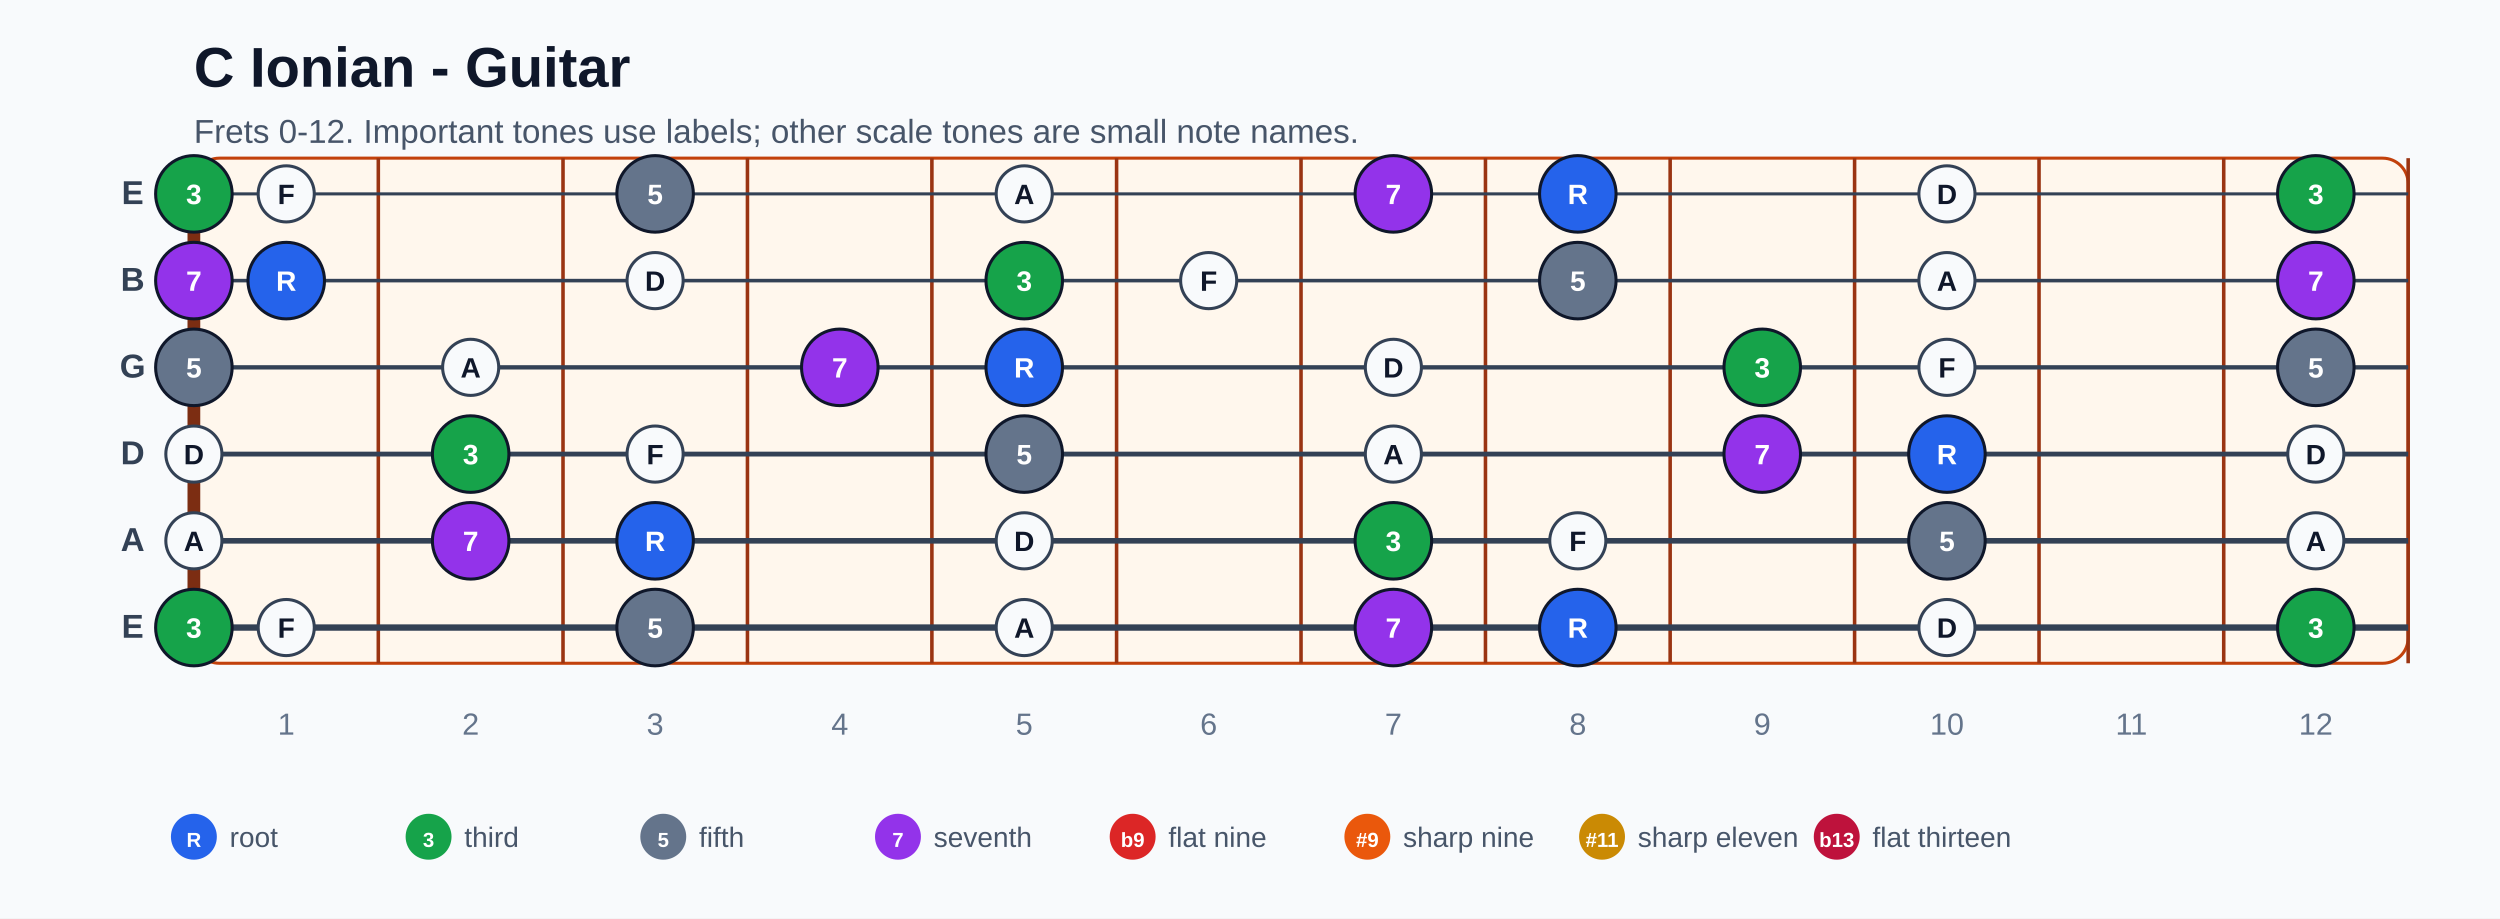
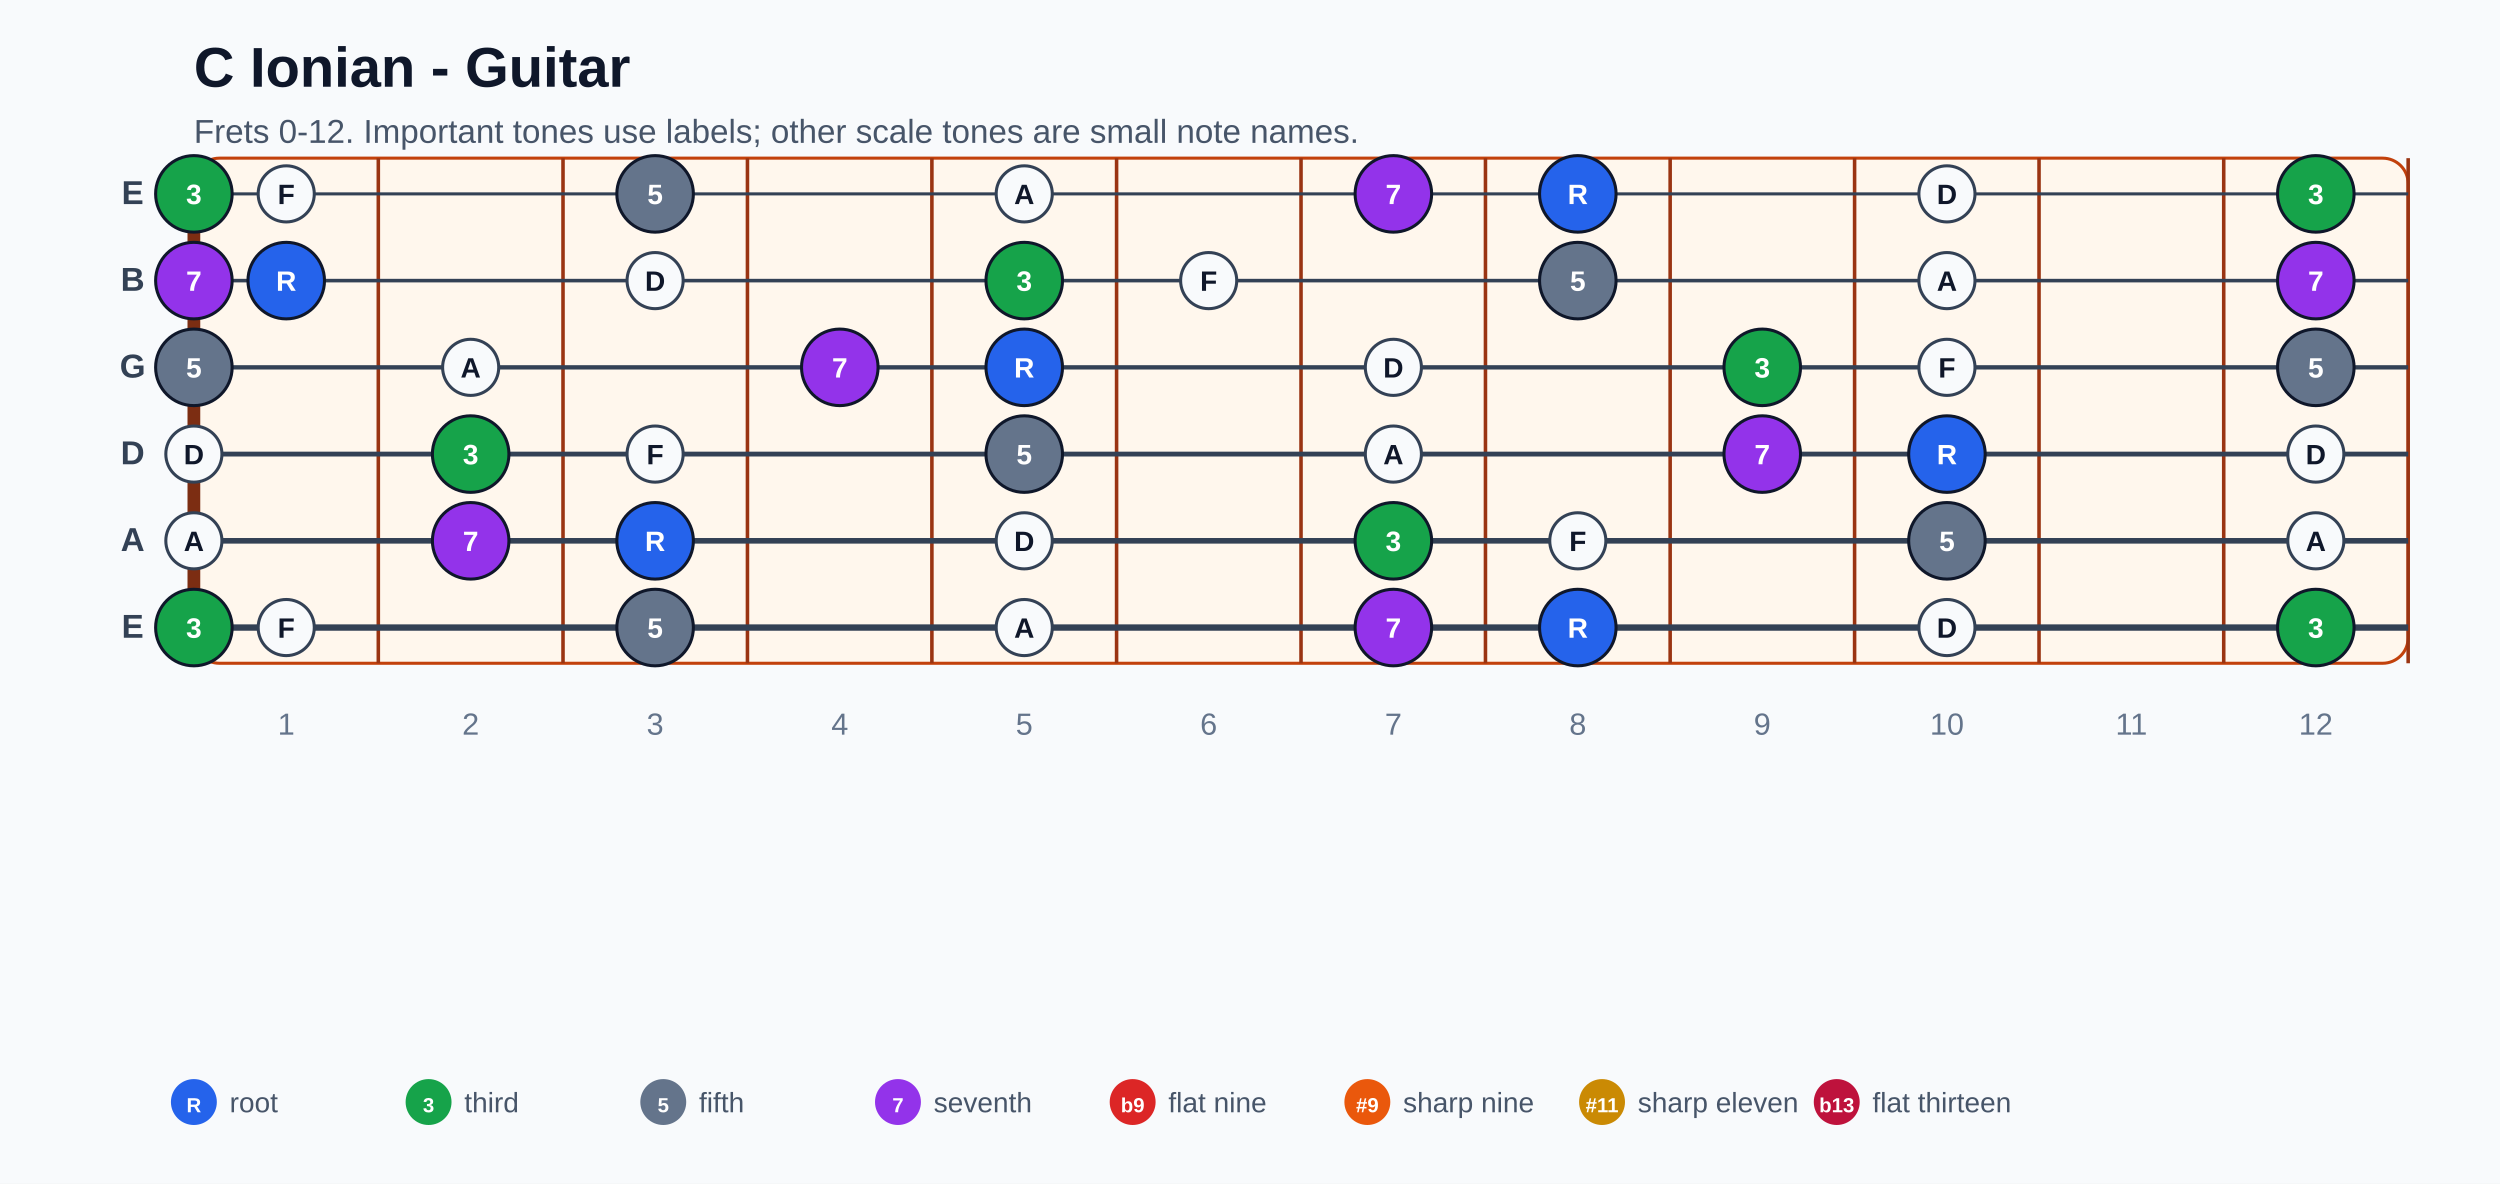
- <svg xmlns="http://www.w3.org/2000/svg" width="980" height="360" viewBox="0 0 980 360">
+ <svg xmlns="http://www.w3.org/2000/svg" width="980" height="464" viewBox="0 0 980 464">
  <rect width="100%" height="100%" fill="#f8fafc" />
  <text x="76" y="34" font-family="Arial, sans-serif" font-size="22" font-weight="700" fill="#0f172a">C Ionian - Guitar</text>
  <text x="76" y="56" font-family="Arial, sans-serif" font-size="13" fill="#475569">Frets 0-12. Important tones use labels; other scale tones are small note names.</text>
  <rect x="76" y="62" width="868" height="198" rx="10" fill="#fff7ed" stroke="#c2410c" stroke-width="1.2" />
  <line x1="76.0" y1="62" x2="76.0" y2="260" stroke="#7c2d12" stroke-width="5" />
  <line x1="148.3" y1="62" x2="148.3" y2="260" stroke="#9a3412" stroke-width="1.4" />
  <text x="112.2" y="288" text-anchor="middle" font-family="Arial, sans-serif" font-size="12" fill="#64748b">1</text>
  <line x1="220.7" y1="62" x2="220.7" y2="260" stroke="#9a3412" stroke-width="1.4" />
  <text x="184.5" y="288" text-anchor="middle" font-family="Arial, sans-serif" font-size="12" fill="#64748b">2</text>
  <line x1="293.0" y1="62" x2="293.0" y2="260" stroke="#9a3412" stroke-width="1.4" />
  <text x="256.8" y="288" text-anchor="middle" font-family="Arial, sans-serif" font-size="12" fill="#64748b">3</text>
  <line x1="365.3" y1="62" x2="365.3" y2="260" stroke="#9a3412" stroke-width="1.4" />
  <text x="329.2" y="288" text-anchor="middle" font-family="Arial, sans-serif" font-size="12" fill="#64748b">4</text>
  <line x1="437.7" y1="62" x2="437.7" y2="260" stroke="#9a3412" stroke-width="1.4" />
  <text x="401.5" y="288" text-anchor="middle" font-family="Arial, sans-serif" font-size="12" fill="#64748b">5</text>
  <line x1="510.0" y1="62" x2="510.0" y2="260" stroke="#9a3412" stroke-width="1.4" />
  <text x="473.8" y="288" text-anchor="middle" font-family="Arial, sans-serif" font-size="12" fill="#64748b">6</text>
  <line x1="582.3" y1="62" x2="582.3" y2="260" stroke="#9a3412" stroke-width="1.4" />
  <text x="546.2" y="288" text-anchor="middle" font-family="Arial, sans-serif" font-size="12" fill="#64748b">7</text>
  <line x1="654.7" y1="62" x2="654.7" y2="260" stroke="#9a3412" stroke-width="1.4" />
  <text x="618.5" y="288" text-anchor="middle" font-family="Arial, sans-serif" font-size="12" fill="#64748b">8</text>
  <line x1="727.0" y1="62" x2="727.0" y2="260" stroke="#9a3412" stroke-width="1.4" />
  <text x="690.8" y="288" text-anchor="middle" font-family="Arial, sans-serif" font-size="12" fill="#64748b">9</text>
  <line x1="799.3" y1="62" x2="799.3" y2="260" stroke="#9a3412" stroke-width="1.4" />
  <text x="763.2" y="288" text-anchor="middle" font-family="Arial, sans-serif" font-size="12" fill="#64748b">10</text>
  <line x1="871.7" y1="62" x2="871.7" y2="260" stroke="#9a3412" stroke-width="1.4" />
  <text x="835.5" y="288" text-anchor="middle" font-family="Arial, sans-serif" font-size="12" fill="#64748b">11</text>
  <line x1="944.0" y1="62" x2="944.0" y2="260" stroke="#9a3412" stroke-width="1.4" />
  <text x="907.8" y="288" text-anchor="middle" font-family="Arial, sans-serif" font-size="12" fill="#64748b">12</text>
  <line x1="76" y1="76.0" x2="944" y2="76.0" stroke="#334155" stroke-width="1.2" />
  <text x="52" y="80.0" text-anchor="middle" font-family="Arial, sans-serif" font-size="13" font-weight="700" fill="#334155">E</text>
  <circle cx="76.0" cy="76.0" r="15" fill="#16a34a" stroke="#0f172a" stroke-width="1.2" />
  <text x="76.0" y="80.0" text-anchor="middle" font-family="Arial, sans-serif" font-size="11" font-weight="700" fill="#ffffff">3</text>
  <circle cx="112.2" cy="76.0" r="11" fill="#f8fafc" stroke="#334155" stroke-width="1.2" />
  <text x="112.2" y="80.0" text-anchor="middle" font-family="Arial, sans-serif" font-size="11" font-weight="700" fill="#0f172a">F</text>
  <circle cx="256.8" cy="76.0" r="15" fill="#64748b" stroke="#0f172a" stroke-width="1.2" />
  <text x="256.8" y="80.0" text-anchor="middle" font-family="Arial, sans-serif" font-size="11" font-weight="700" fill="#ffffff">5</text>
  <circle cx="401.5" cy="76.0" r="11" fill="#f8fafc" stroke="#334155" stroke-width="1.2" />
  <text x="401.5" y="80.0" text-anchor="middle" font-family="Arial, sans-serif" font-size="11" font-weight="700" fill="#0f172a">A</text>
  <circle cx="546.2" cy="76.0" r="15" fill="#9333ea" stroke="#0f172a" stroke-width="1.2" />
  <text x="546.2" y="80.0" text-anchor="middle" font-family="Arial, sans-serif" font-size="11" font-weight="700" fill="#ffffff">7</text>
  <circle cx="618.5" cy="76.0" r="15" fill="#2563eb" stroke="#0f172a" stroke-width="1.2" />
  <text x="618.5" y="80.0" text-anchor="middle" font-family="Arial, sans-serif" font-size="11" font-weight="700" fill="#ffffff">R</text>
  <circle cx="763.2" cy="76.0" r="11" fill="#f8fafc" stroke="#334155" stroke-width="1.2" />
  <text x="763.2" y="80.0" text-anchor="middle" font-family="Arial, sans-serif" font-size="11" font-weight="700" fill="#0f172a">D</text>
  <circle cx="907.8" cy="76.0" r="15" fill="#16a34a" stroke="#0f172a" stroke-width="1.2" />
  <text x="907.8" y="80.0" text-anchor="middle" font-family="Arial, sans-serif" font-size="11" font-weight="700" fill="#ffffff">3</text>
  <line x1="76" y1="110.0" x2="944" y2="110.0" stroke="#334155" stroke-width="1.4" />
  <text x="52" y="114.0" text-anchor="middle" font-family="Arial, sans-serif" font-size="13" font-weight="700" fill="#334155">B</text>
  <circle cx="76.0" cy="110.0" r="15" fill="#9333ea" stroke="#0f172a" stroke-width="1.2" />
  <text x="76.0" y="114.0" text-anchor="middle" font-family="Arial, sans-serif" font-size="11" font-weight="700" fill="#ffffff">7</text>
  <circle cx="112.2" cy="110.0" r="15" fill="#2563eb" stroke="#0f172a" stroke-width="1.2" />
  <text x="112.2" y="114.0" text-anchor="middle" font-family="Arial, sans-serif" font-size="11" font-weight="700" fill="#ffffff">R</text>
  <circle cx="256.8" cy="110.0" r="11" fill="#f8fafc" stroke="#334155" stroke-width="1.2" />
  <text x="256.8" y="114.0" text-anchor="middle" font-family="Arial, sans-serif" font-size="11" font-weight="700" fill="#0f172a">D</text>
  <circle cx="401.5" cy="110.0" r="15" fill="#16a34a" stroke="#0f172a" stroke-width="1.2" />
  <text x="401.5" y="114.0" text-anchor="middle" font-family="Arial, sans-serif" font-size="11" font-weight="700" fill="#ffffff">3</text>
  <circle cx="473.8" cy="110.0" r="11" fill="#f8fafc" stroke="#334155" stroke-width="1.2" />
  <text x="473.8" y="114.0" text-anchor="middle" font-family="Arial, sans-serif" font-size="11" font-weight="700" fill="#0f172a">F</text>
  <circle cx="618.5" cy="110.0" r="15" fill="#64748b" stroke="#0f172a" stroke-width="1.2" />
  <text x="618.5" y="114.0" text-anchor="middle" font-family="Arial, sans-serif" font-size="11" font-weight="700" fill="#ffffff">5</text>
  <circle cx="763.2" cy="110.0" r="11" fill="#f8fafc" stroke="#334155" stroke-width="1.2" />
  <text x="763.2" y="114.0" text-anchor="middle" font-family="Arial, sans-serif" font-size="11" font-weight="700" fill="#0f172a">A</text>
  <circle cx="907.8" cy="110.0" r="15" fill="#9333ea" stroke="#0f172a" stroke-width="1.2" />
  <text x="907.8" y="114.0" text-anchor="middle" font-family="Arial, sans-serif" font-size="11" font-weight="700" fill="#ffffff">7</text>
  <line x1="76" y1="144.0" x2="944" y2="144.0" stroke="#334155" stroke-width="1.7" />
  <text x="52" y="148.0" text-anchor="middle" font-family="Arial, sans-serif" font-size="13" font-weight="700" fill="#334155">G</text>
  <circle cx="76.0" cy="144.0" r="15" fill="#64748b" stroke="#0f172a" stroke-width="1.2" />
  <text x="76.0" y="148.0" text-anchor="middle" font-family="Arial, sans-serif" font-size="11" font-weight="700" fill="#ffffff">5</text>
  <circle cx="184.5" cy="144.0" r="11" fill="#f8fafc" stroke="#334155" stroke-width="1.2" />
  <text x="184.5" y="148.0" text-anchor="middle" font-family="Arial, sans-serif" font-size="11" font-weight="700" fill="#0f172a">A</text>
  <circle cx="329.2" cy="144.0" r="15" fill="#9333ea" stroke="#0f172a" stroke-width="1.2" />
  <text x="329.2" y="148.0" text-anchor="middle" font-family="Arial, sans-serif" font-size="11" font-weight="700" fill="#ffffff">7</text>
  <circle cx="401.5" cy="144.0" r="15" fill="#2563eb" stroke="#0f172a" stroke-width="1.2" />
  <text x="401.5" y="148.0" text-anchor="middle" font-family="Arial, sans-serif" font-size="11" font-weight="700" fill="#ffffff">R</text>
  <circle cx="546.2" cy="144.0" r="11" fill="#f8fafc" stroke="#334155" stroke-width="1.2" />
  <text x="546.2" y="148.0" text-anchor="middle" font-family="Arial, sans-serif" font-size="11" font-weight="700" fill="#0f172a">D</text>
  <circle cx="690.8" cy="144.0" r="15" fill="#16a34a" stroke="#0f172a" stroke-width="1.2" />
  <text x="690.8" y="148.0" text-anchor="middle" font-family="Arial, sans-serif" font-size="11" font-weight="700" fill="#ffffff">3</text>
  <circle cx="763.2" cy="144.0" r="11" fill="#f8fafc" stroke="#334155" stroke-width="1.2" />
  <text x="763.2" y="148.0" text-anchor="middle" font-family="Arial, sans-serif" font-size="11" font-weight="700" fill="#0f172a">F</text>
  <circle cx="907.8" cy="144.0" r="15" fill="#64748b" stroke="#0f172a" stroke-width="1.2" />
  <text x="907.8" y="148.0" text-anchor="middle" font-family="Arial, sans-serif" font-size="11" font-weight="700" fill="#ffffff">5</text>
  <line x1="76" y1="178.0" x2="944" y2="178.0" stroke="#334155" stroke-width="1.9" />
  <text x="52" y="182.0" text-anchor="middle" font-family="Arial, sans-serif" font-size="13" font-weight="700" fill="#334155">D</text>
  <circle cx="76.0" cy="178.0" r="11" fill="#f8fafc" stroke="#334155" stroke-width="1.2" />
  <text x="76.0" y="182.0" text-anchor="middle" font-family="Arial, sans-serif" font-size="11" font-weight="700" fill="#0f172a">D</text>
  <circle cx="184.5" cy="178.0" r="15" fill="#16a34a" stroke="#0f172a" stroke-width="1.2" />
  <text x="184.5" y="182.0" text-anchor="middle" font-family="Arial, sans-serif" font-size="11" font-weight="700" fill="#ffffff">3</text>
  <circle cx="256.8" cy="178.0" r="11" fill="#f8fafc" stroke="#334155" stroke-width="1.2" />
  <text x="256.8" y="182.0" text-anchor="middle" font-family="Arial, sans-serif" font-size="11" font-weight="700" fill="#0f172a">F</text>
  <circle cx="401.5" cy="178.0" r="15" fill="#64748b" stroke="#0f172a" stroke-width="1.2" />
  <text x="401.5" y="182.0" text-anchor="middle" font-family="Arial, sans-serif" font-size="11" font-weight="700" fill="#ffffff">5</text>
  <circle cx="546.2" cy="178.0" r="11" fill="#f8fafc" stroke="#334155" stroke-width="1.2" />
  <text x="546.2" y="182.0" text-anchor="middle" font-family="Arial, sans-serif" font-size="11" font-weight="700" fill="#0f172a">A</text>
  <circle cx="690.8" cy="178.0" r="15" fill="#9333ea" stroke="#0f172a" stroke-width="1.2" />
  <text x="690.8" y="182.0" text-anchor="middle" font-family="Arial, sans-serif" font-size="11" font-weight="700" fill="#ffffff">7</text>
  <circle cx="763.2" cy="178.0" r="15" fill="#2563eb" stroke="#0f172a" stroke-width="1.2" />
  <text x="763.2" y="182.0" text-anchor="middle" font-family="Arial, sans-serif" font-size="11" font-weight="700" fill="#ffffff">R</text>
  <circle cx="907.8" cy="178.0" r="11" fill="#f8fafc" stroke="#334155" stroke-width="1.2" />
  <text x="907.8" y="182.0" text-anchor="middle" font-family="Arial, sans-serif" font-size="11" font-weight="700" fill="#0f172a">D</text>
  <line x1="76" y1="212.0" x2="944" y2="212.0" stroke="#334155" stroke-width="2.2" />
  <text x="52" y="216.0" text-anchor="middle" font-family="Arial, sans-serif" font-size="13" font-weight="700" fill="#334155">A</text>
  <circle cx="76.0" cy="212.0" r="11" fill="#f8fafc" stroke="#334155" stroke-width="1.2" />
  <text x="76.0" y="216.0" text-anchor="middle" font-family="Arial, sans-serif" font-size="11" font-weight="700" fill="#0f172a">A</text>
  <circle cx="184.5" cy="212.0" r="15" fill="#9333ea" stroke="#0f172a" stroke-width="1.2" />
  <text x="184.5" y="216.0" text-anchor="middle" font-family="Arial, sans-serif" font-size="11" font-weight="700" fill="#ffffff">7</text>
  <circle cx="256.8" cy="212.0" r="15" fill="#2563eb" stroke="#0f172a" stroke-width="1.2" />
  <text x="256.8" y="216.0" text-anchor="middle" font-family="Arial, sans-serif" font-size="11" font-weight="700" fill="#ffffff">R</text>
  <circle cx="401.5" cy="212.0" r="11" fill="#f8fafc" stroke="#334155" stroke-width="1.2" />
  <text x="401.5" y="216.0" text-anchor="middle" font-family="Arial, sans-serif" font-size="11" font-weight="700" fill="#0f172a">D</text>
  <circle cx="546.2" cy="212.0" r="15" fill="#16a34a" stroke="#0f172a" stroke-width="1.2" />
  <text x="546.2" y="216.0" text-anchor="middle" font-family="Arial, sans-serif" font-size="11" font-weight="700" fill="#ffffff">3</text>
  <circle cx="618.5" cy="212.0" r="11" fill="#f8fafc" stroke="#334155" stroke-width="1.2" />
  <text x="618.5" y="216.0" text-anchor="middle" font-family="Arial, sans-serif" font-size="11" font-weight="700" fill="#0f172a">F</text>
  <circle cx="763.2" cy="212.0" r="15" fill="#64748b" stroke="#0f172a" stroke-width="1.2" />
  <text x="763.2" y="216.0" text-anchor="middle" font-family="Arial, sans-serif" font-size="11" font-weight="700" fill="#ffffff">5</text>
  <circle cx="907.8" cy="212.0" r="11" fill="#f8fafc" stroke="#334155" stroke-width="1.2" />
  <text x="907.8" y="216.0" text-anchor="middle" font-family="Arial, sans-serif" font-size="11" font-weight="700" fill="#0f172a">A</text>
  <line x1="76" y1="246.0" x2="944" y2="246.0" stroke="#334155" stroke-width="2.5" />
  <text x="52" y="250.0" text-anchor="middle" font-family="Arial, sans-serif" font-size="13" font-weight="700" fill="#334155">E</text>
  <circle cx="76.0" cy="246.0" r="15" fill="#16a34a" stroke="#0f172a" stroke-width="1.2" />
  <text x="76.0" y="250.0" text-anchor="middle" font-family="Arial, sans-serif" font-size="11" font-weight="700" fill="#ffffff">3</text>
  <circle cx="112.2" cy="246.0" r="11" fill="#f8fafc" stroke="#334155" stroke-width="1.2" />
  <text x="112.2" y="250.0" text-anchor="middle" font-family="Arial, sans-serif" font-size="11" font-weight="700" fill="#0f172a">F</text>
  <circle cx="256.8" cy="246.0" r="15" fill="#64748b" stroke="#0f172a" stroke-width="1.2" />
  <text x="256.8" y="250.0" text-anchor="middle" font-family="Arial, sans-serif" font-size="11" font-weight="700" fill="#ffffff">5</text>
  <circle cx="401.5" cy="246.0" r="11" fill="#f8fafc" stroke="#334155" stroke-width="1.2" />
  <text x="401.5" y="250.0" text-anchor="middle" font-family="Arial, sans-serif" font-size="11" font-weight="700" fill="#0f172a">A</text>
  <circle cx="546.2" cy="246.0" r="15" fill="#9333ea" stroke="#0f172a" stroke-width="1.2" />
  <text x="546.2" y="250.0" text-anchor="middle" font-family="Arial, sans-serif" font-size="11" font-weight="700" fill="#ffffff">7</text>
  <circle cx="618.5" cy="246.0" r="15" fill="#2563eb" stroke="#0f172a" stroke-width="1.2" />
  <text x="618.5" y="250.0" text-anchor="middle" font-family="Arial, sans-serif" font-size="11" font-weight="700" fill="#ffffff">R</text>
  <circle cx="763.2" cy="246.0" r="11" fill="#f8fafc" stroke="#334155" stroke-width="1.2" />
  <text x="763.2" y="250.0" text-anchor="middle" font-family="Arial, sans-serif" font-size="11" font-weight="700" fill="#0f172a">D</text>
  <circle cx="907.8" cy="246.0" r="15" fill="#16a34a" stroke="#0f172a" stroke-width="1.2" />
  <text x="907.8" y="250.0" text-anchor="middle" font-family="Arial, sans-serif" font-size="11" font-weight="700" fill="#ffffff">3</text>
-   <circle cx="76" cy="328" r="9" fill="#2563eb" />
-   <text x="76" y="332" text-anchor="middle" font-family="Arial, sans-serif" font-size="8" font-weight="700" fill="#ffffff">R</text>
-   <text x="90" y="332" font-family="Arial, sans-serif" font-size="11" fill="#475569">root</text>
-   <circle cx="168" cy="328" r="9" fill="#16a34a" />
-   <text x="168" y="332" text-anchor="middle" font-family="Arial, sans-serif" font-size="8" font-weight="700" fill="#ffffff">3</text>
-   <text x="182" y="332" font-family="Arial, sans-serif" font-size="11" fill="#475569">third</text>
-   <circle cx="260" cy="328" r="9" fill="#64748b" />
-   <text x="260" y="332" text-anchor="middle" font-family="Arial, sans-serif" font-size="8" font-weight="700" fill="#ffffff">5</text>
-   <text x="274" y="332" font-family="Arial, sans-serif" font-size="11" fill="#475569">fifth</text>
-   <circle cx="352" cy="328" r="9" fill="#9333ea" />
-   <text x="352" y="332" text-anchor="middle" font-family="Arial, sans-serif" font-size="8" font-weight="700" fill="#ffffff">7</text>
-   <text x="366" y="332" font-family="Arial, sans-serif" font-size="11" fill="#475569">seventh</text>
-   <circle cx="444" cy="328" r="9" fill="#dc2626" />
-   <text x="444" y="332" text-anchor="middle" font-family="Arial, sans-serif" font-size="8" font-weight="700" fill="#ffffff">b9</text>
-   <text x="458" y="332" font-family="Arial, sans-serif" font-size="11" fill="#475569">flat nine</text>
-   <circle cx="536" cy="328" r="9" fill="#ea580c" />
-   <text x="536" y="332" text-anchor="middle" font-family="Arial, sans-serif" font-size="8" font-weight="700" fill="#ffffff">#9</text>
-   <text x="550" y="332" font-family="Arial, sans-serif" font-size="11" fill="#475569">sharp nine</text>
-   <circle cx="628" cy="328" r="9" fill="#ca8a04" />
-   <text x="628" y="332" text-anchor="middle" font-family="Arial, sans-serif" font-size="8" font-weight="700" fill="#ffffff">#11</text>
-   <text x="642" y="332" font-family="Arial, sans-serif" font-size="11" fill="#475569">sharp eleven</text>
-   <circle cx="720" cy="328" r="9" fill="#be123c" />
-   <text x="720" y="332" text-anchor="middle" font-family="Arial, sans-serif" font-size="8" font-weight="700" fill="#ffffff">b13</text>
-   <text x="734" y="332" font-family="Arial, sans-serif" font-size="11" fill="#475569">flat thirteen</text>
+   <circle cx="76" cy="432" r="9" fill="#2563eb" />
+   <text x="76" y="436" text-anchor="middle" font-family="Arial, sans-serif" font-size="8" font-weight="700" fill="#ffffff">R</text>
+   <text x="90" y="436" font-family="Arial, sans-serif" font-size="11" fill="#475569">root</text>
+   <circle cx="168" cy="432" r="9" fill="#16a34a" />
+   <text x="168" y="436" text-anchor="middle" font-family="Arial, sans-serif" font-size="8" font-weight="700" fill="#ffffff">3</text>
+   <text x="182" y="436" font-family="Arial, sans-serif" font-size="11" fill="#475569">third</text>
+   <circle cx="260" cy="432" r="9" fill="#64748b" />
+   <text x="260" y="436" text-anchor="middle" font-family="Arial, sans-serif" font-size="8" font-weight="700" fill="#ffffff">5</text>
+   <text x="274" y="436" font-family="Arial, sans-serif" font-size="11" fill="#475569">fifth</text>
+   <circle cx="352" cy="432" r="9" fill="#9333ea" />
+   <text x="352" y="436" text-anchor="middle" font-family="Arial, sans-serif" font-size="8" font-weight="700" fill="#ffffff">7</text>
+   <text x="366" y="436" font-family="Arial, sans-serif" font-size="11" fill="#475569">seventh</text>
+   <circle cx="444" cy="432" r="9" fill="#dc2626" />
+   <text x="444" y="436" text-anchor="middle" font-family="Arial, sans-serif" font-size="8" font-weight="700" fill="#ffffff">b9</text>
+   <text x="458" y="436" font-family="Arial, sans-serif" font-size="11" fill="#475569">flat nine</text>
+   <circle cx="536" cy="432" r="9" fill="#ea580c" />
+   <text x="536" y="436" text-anchor="middle" font-family="Arial, sans-serif" font-size="8" font-weight="700" fill="#ffffff">#9</text>
+   <text x="550" y="436" font-family="Arial, sans-serif" font-size="11" fill="#475569">sharp nine</text>
+   <circle cx="628" cy="432" r="9" fill="#ca8a04" />
+   <text x="628" y="436" text-anchor="middle" font-family="Arial, sans-serif" font-size="8" font-weight="700" fill="#ffffff">#11</text>
+   <text x="642" y="436" font-family="Arial, sans-serif" font-size="11" fill="#475569">sharp eleven</text>
+   <circle cx="720" cy="432" r="9" fill="#be123c" />
+   <text x="720" y="436" text-anchor="middle" font-family="Arial, sans-serif" font-size="8" font-weight="700" fill="#ffffff">b13</text>
+   <text x="734" y="436" font-family="Arial, sans-serif" font-size="11" fill="#475569">flat thirteen</text>
</svg>
